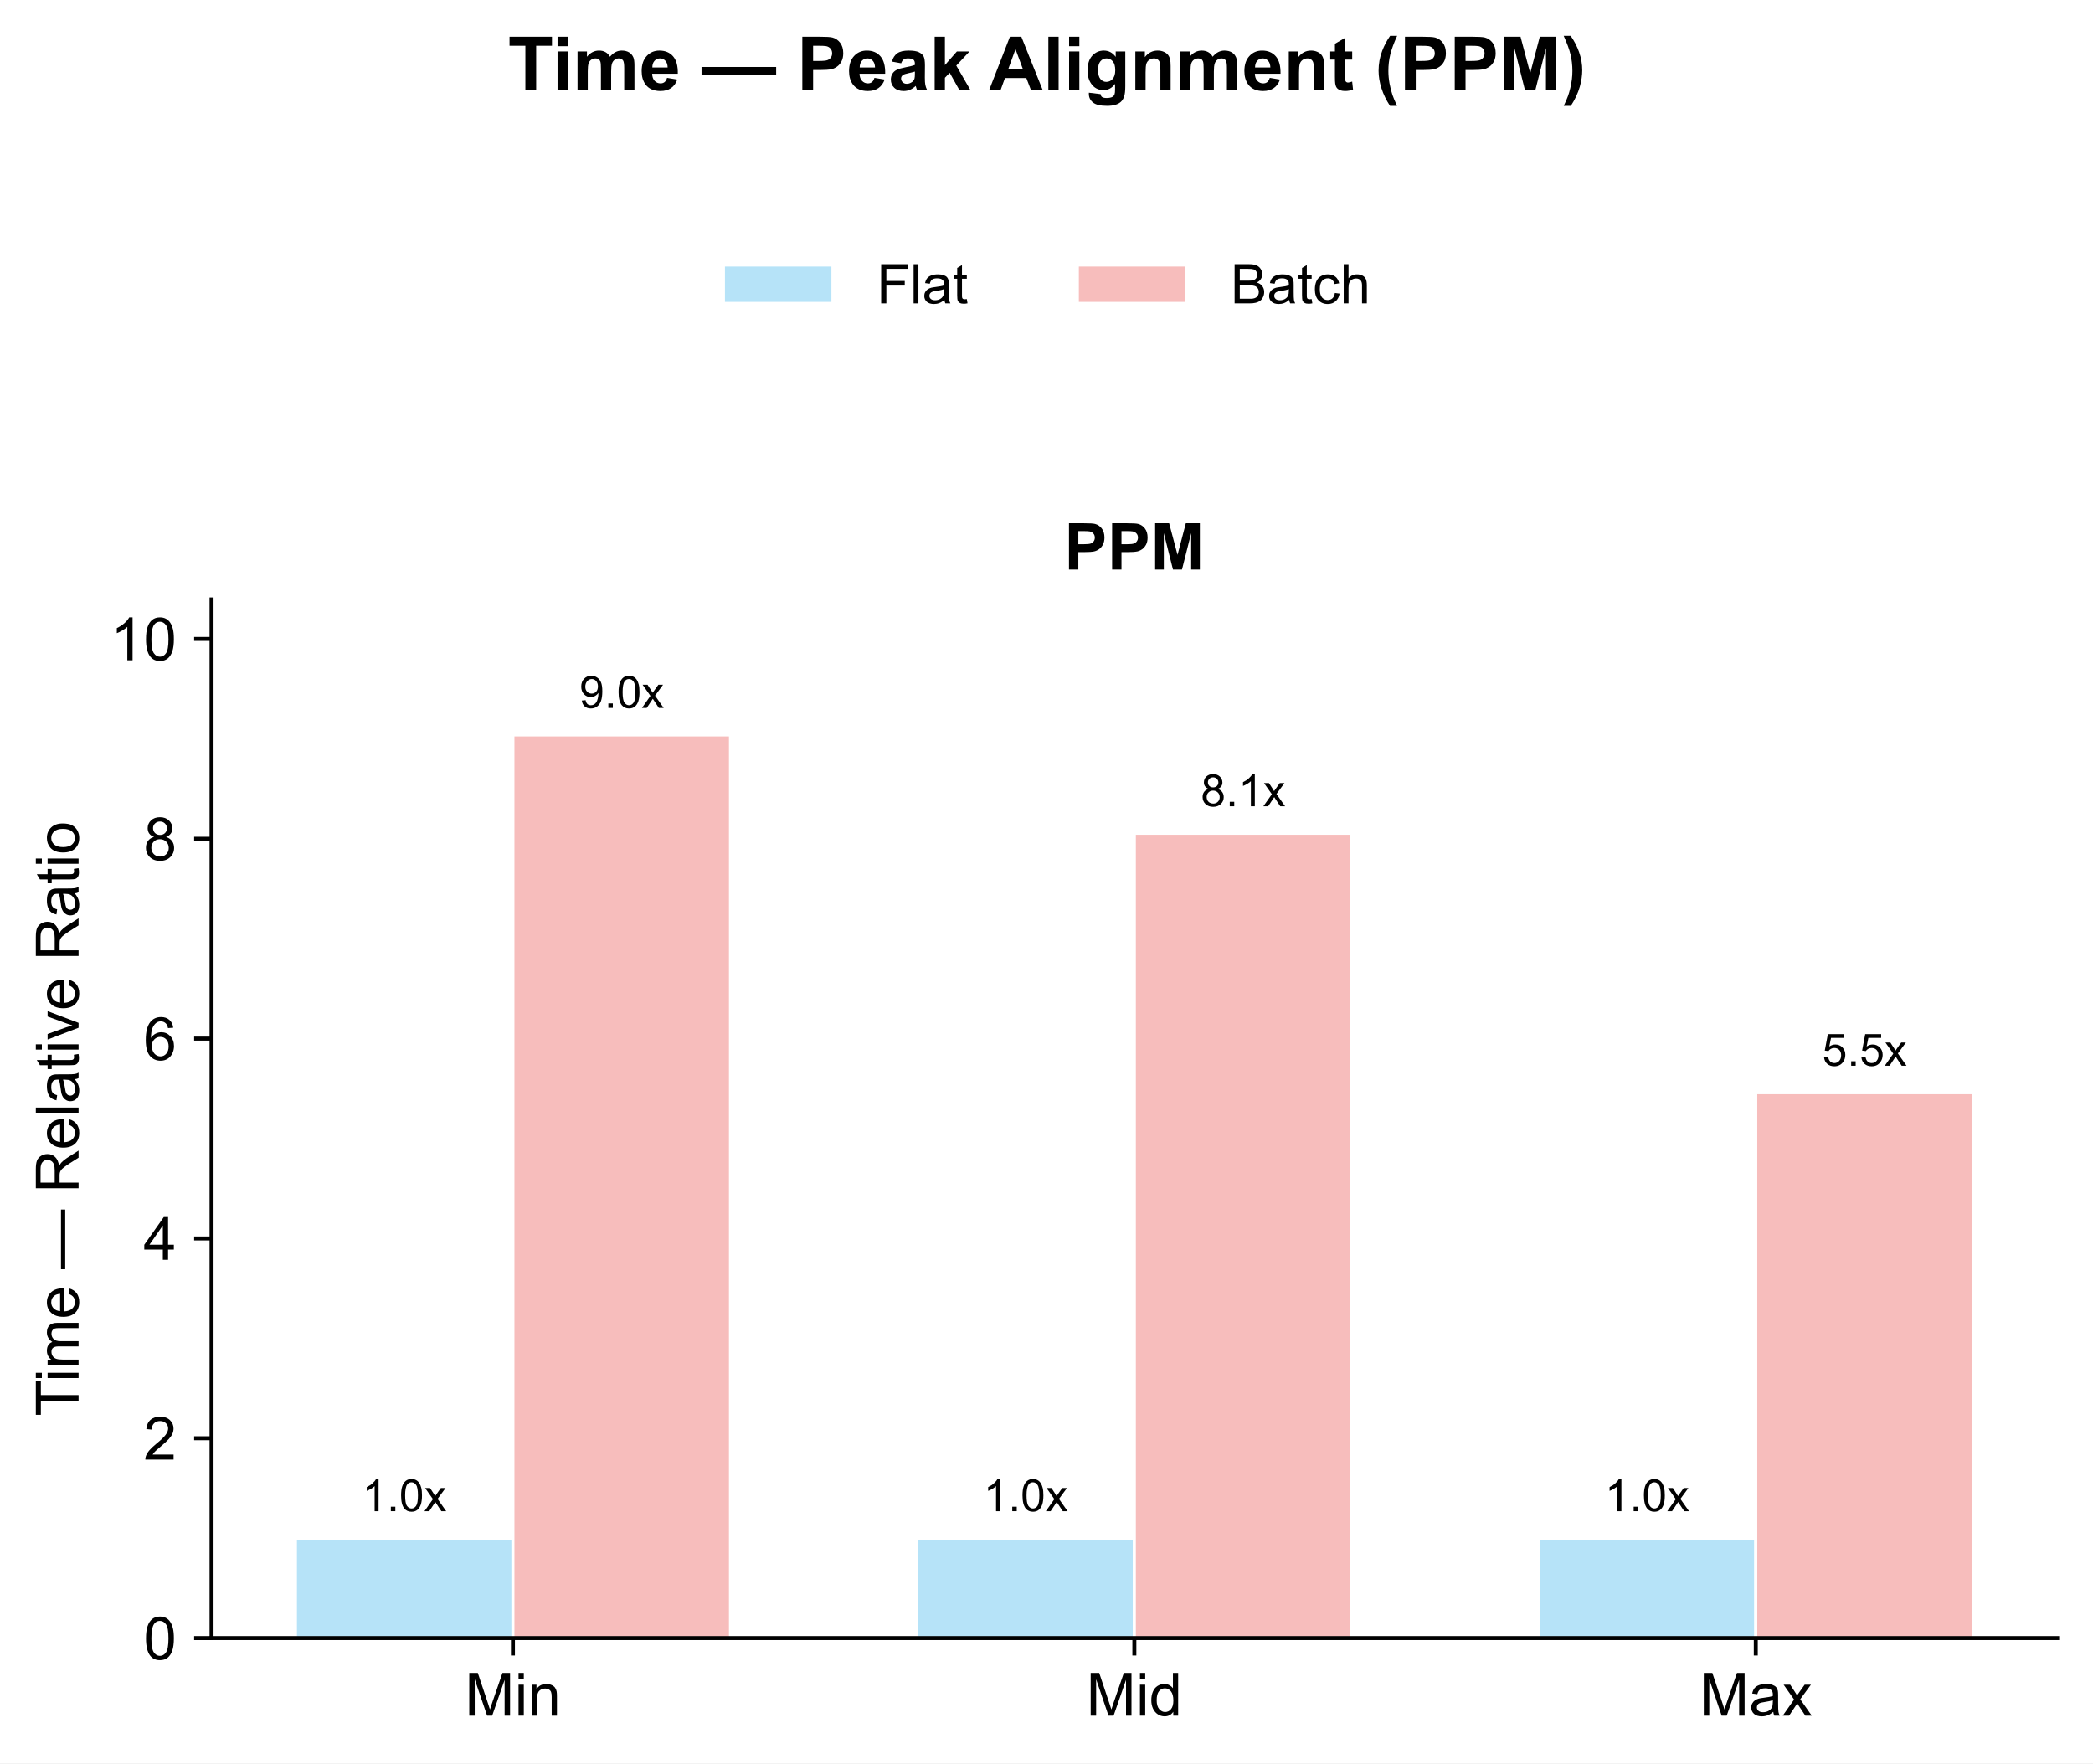
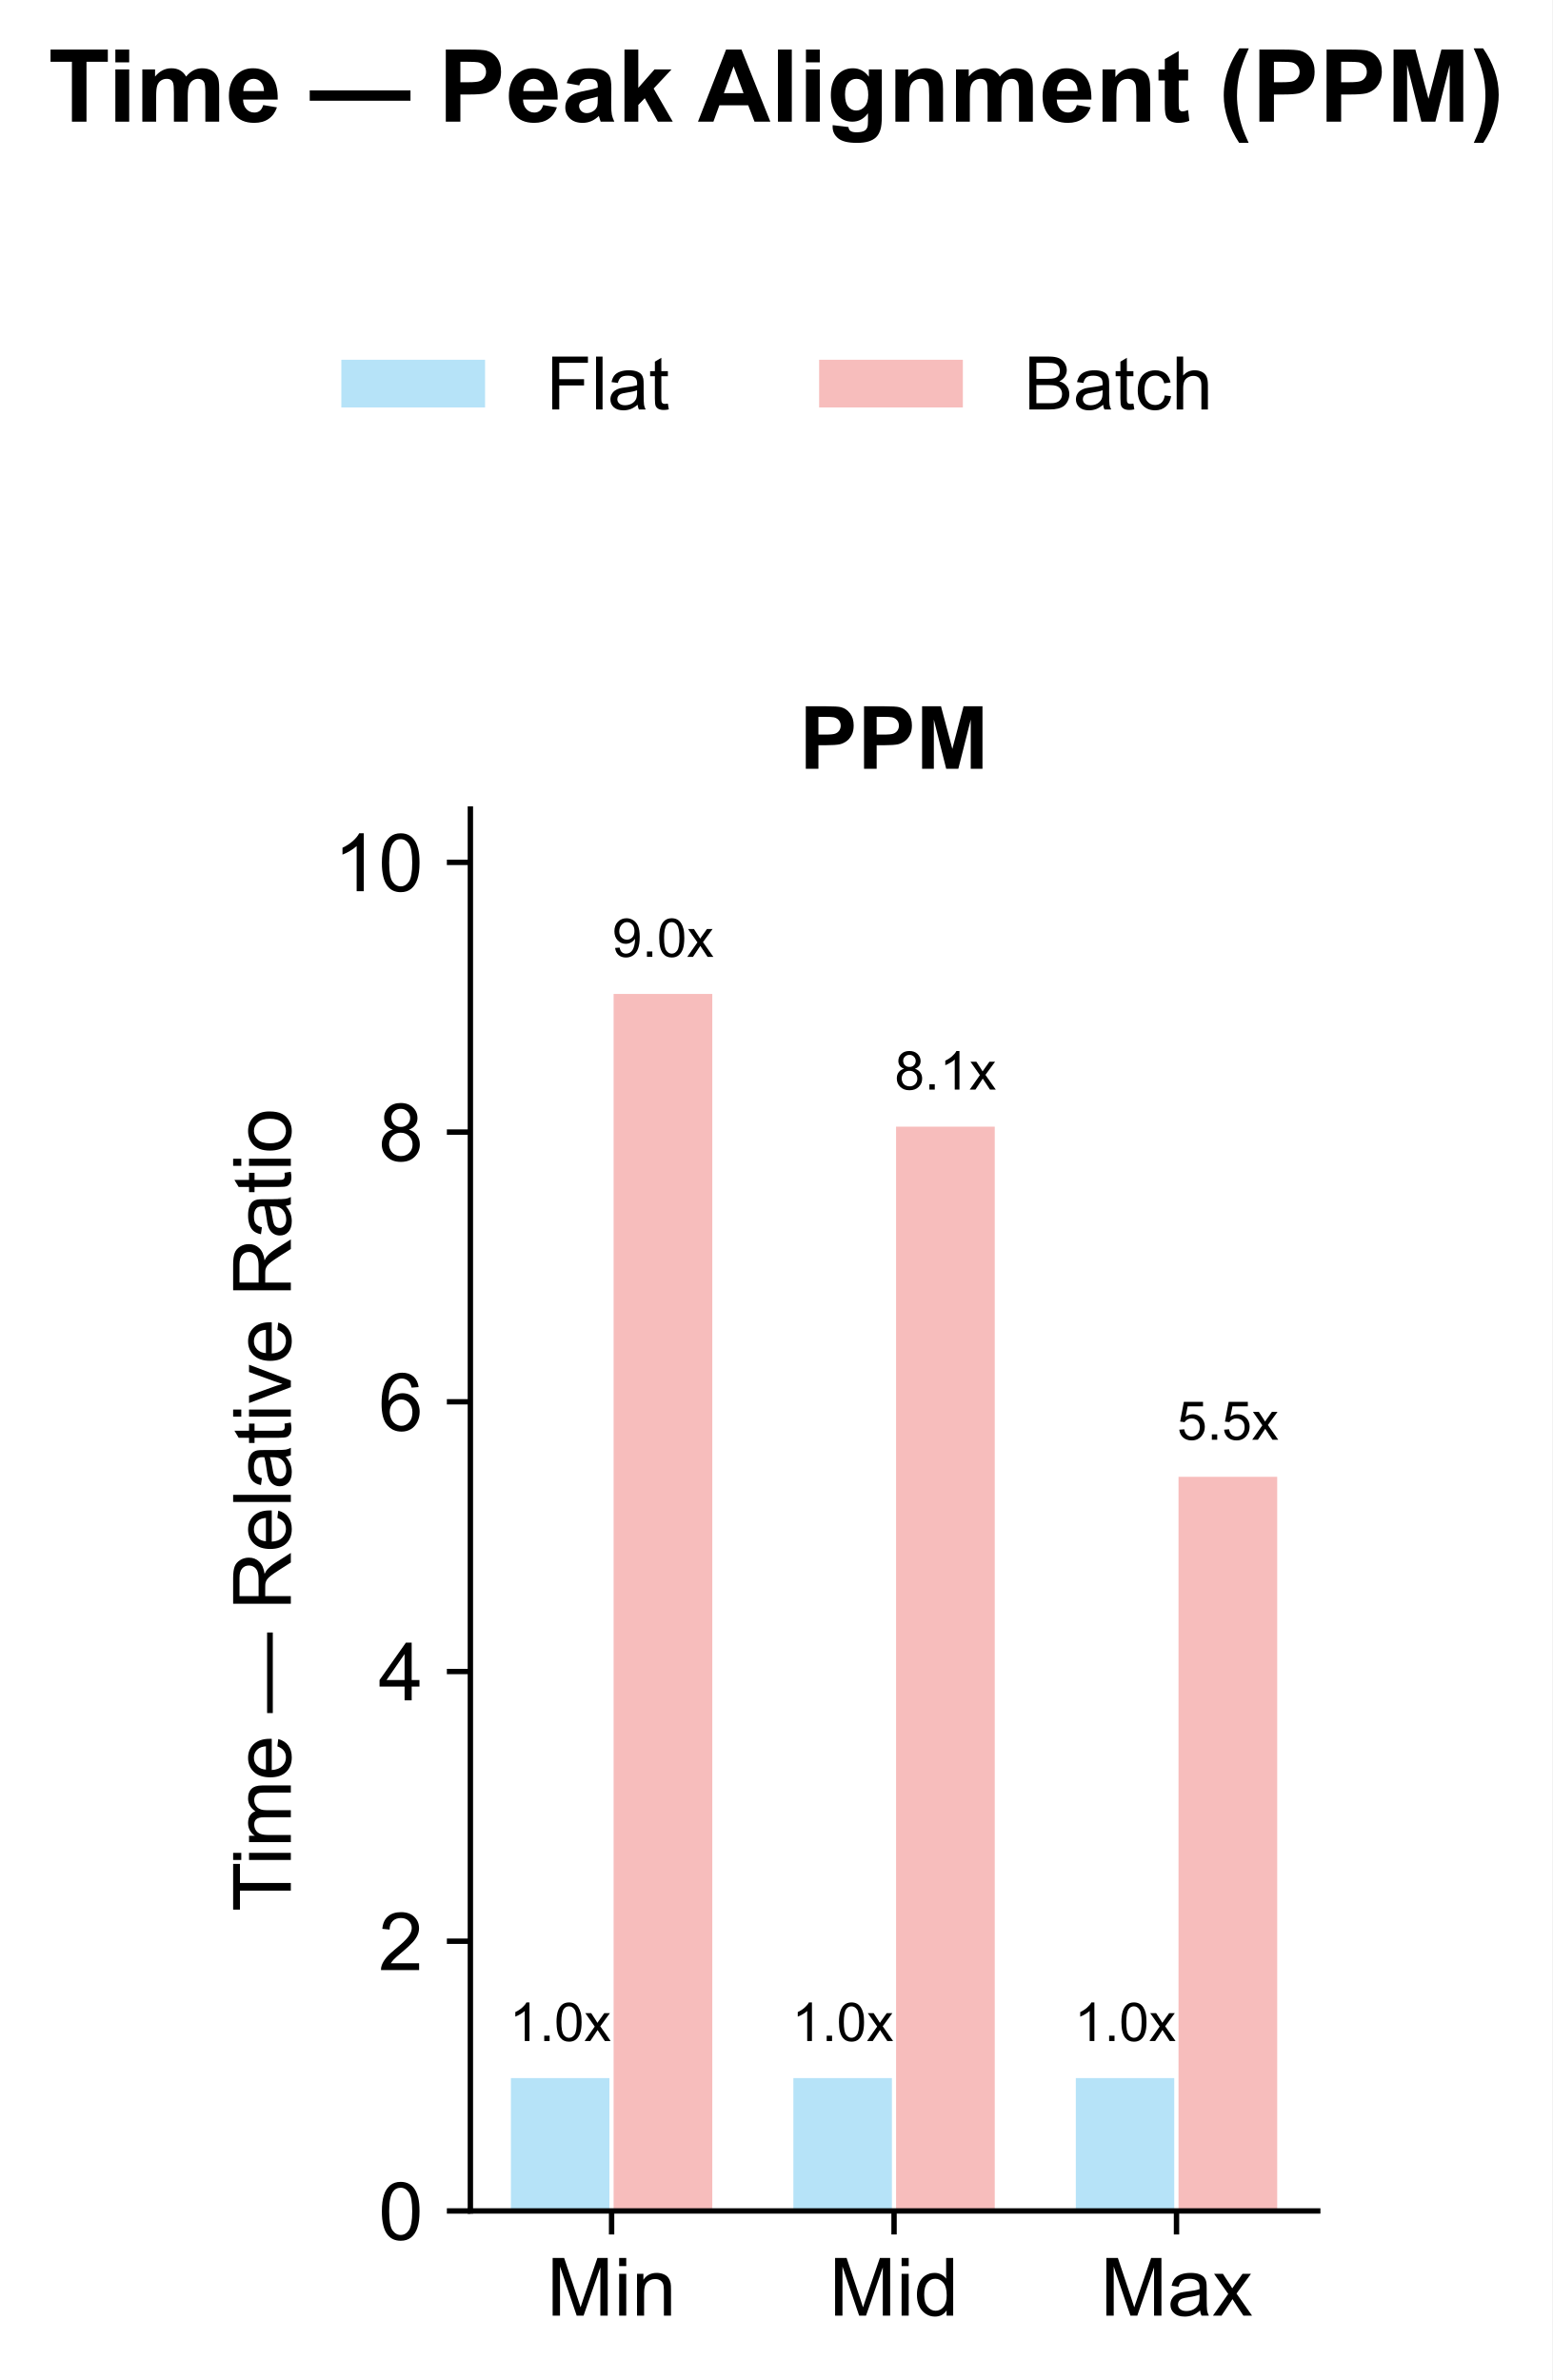
- <svg xmlns="http://www.w3.org/2000/svg" xmlns:xlink="http://www.w3.org/1999/xlink" width="420.681pt" height="354.414pt" viewBox="0 0 420.681 354.414" version="1.1">
+ <svg xmlns="http://www.w3.org/2000/svg" xmlns:xlink="http://www.w3.org/1999/xlink" width="231.103pt" height="354.414pt" viewBox="0 0 231.103 354.414" version="1.1">
  <defs>
    <style type="text/css">*{stroke-linejoin: round; stroke-linecap: butt}</style>
  </defs>
  <g id="figure_1">
    <g id="patch_1">
-       <path d="M 0 354.414  L 420.681 354.414  L 420.681 0  L 0 0  z " style="fill: #ffffff" />
+       <path d="M 0 354.414  L 231.103 354.414  L 231.103 0  L 0 0  z " style="fill: #ffffff" />
    </g>
    <g id="axes_1">
      <g id="patch_2">
-         <path d="M 42.521 329.24  L 413.481 329.24  L 413.481 120.48  L 42.521 120.48  z " style="fill: #ffffff" />
+         <path d="M 70.032 329.24  L 196.192 329.24  L 196.192 120.48  L 70.032 120.48  z " style="fill: #ffffff" />
      </g>
      <g id="patch_3">
-         <path d="M 59.382 329.24  L 103.098 329.24  L 103.098 309.158  L 59.382 309.158  z " clip-path="url(#pc6e55308ce)" style="fill: #b6e3f8; stroke: #ffffff; stroke-width: 0.6; stroke-linejoin: miter" />
+         <path d="M 75.766 329.24  L 91.058 329.24  L 91.058 309.158  L 75.766 309.158  z " clip-path="url(#pc238a8e8f4)" style="fill: #b6e3f8; stroke: #ffffff; stroke-width: 0.6; stroke-linejoin: miter" />
      </g>
      <g id="patch_4">
-         <path d="M 184.285 329.24  L 228.001 329.24  L 228.001 309.158  L 184.285 309.158  z " clip-path="url(#pc6e55308ce)" style="fill: #b6e3f8; stroke: #ffffff; stroke-width: 0.6; stroke-linejoin: miter" />
+         <path d="M 117.819 329.24  L 133.112 329.24  L 133.112 309.158  L 117.819 309.158  z " clip-path="url(#pc238a8e8f4)" style="fill: #b6e3f8; stroke: #ffffff; stroke-width: 0.6; stroke-linejoin: miter" />
      </g>
      <g id="patch_5">
-         <path d="M 309.187 329.24  L 352.903 329.24  L 352.903 309.158  L 309.187 309.158  z " clip-path="url(#pc6e55308ce)" style="fill: #b6e3f8; stroke: #ffffff; stroke-width: 0.6; stroke-linejoin: miter" />
+         <path d="M 159.873 329.24  L 175.165 329.24  L 175.165 309.158  L 159.873 309.158  z " clip-path="url(#pc238a8e8f4)" style="fill: #b6e3f8; stroke: #ffffff; stroke-width: 0.6; stroke-linejoin: miter" />
      </g>
      <g id="patch_6">
-         <path d="M 103.098 329.24  L 146.814 329.24  L 146.814 147.71  L 103.098 147.71  z " clip-path="url(#pc6e55308ce)" style="fill: #f7bdbc; stroke: #ffffff; stroke-width: 0.6; stroke-linejoin: miter" />
+         <path d="M 91.058 329.24  L 106.35 329.24  L 106.35 147.71  L 91.058 147.71  z " clip-path="url(#pc238a8e8f4)" style="fill: #f7bdbc; stroke: #ffffff; stroke-width: 0.6; stroke-linejoin: miter" />
      </g>
      <g id="patch_7">
-         <path d="M 228.001 329.24  L 271.716 329.24  L 271.716 167.477  L 228.001 167.477  z " clip-path="url(#pc6e55308ce)" style="fill: #f7bdbc; stroke: #ffffff; stroke-width: 0.6; stroke-linejoin: miter" />
+         <path d="M 133.112 329.24  L 148.404 329.24  L 148.404 167.477  L 133.112 167.477  z " clip-path="url(#pc238a8e8f4)" style="fill: #f7bdbc; stroke: #ffffff; stroke-width: 0.6; stroke-linejoin: miter" />
      </g>
      <g id="patch_8">
-         <path d="M 352.903 329.24  L 396.619 329.24  L 396.619 219.62  L 352.903 219.62  z " clip-path="url(#pc6e55308ce)" style="fill: #f7bdbc; stroke: #ffffff; stroke-width: 0.6; stroke-linejoin: miter" />
+         <path d="M 175.165 329.24  L 190.457 329.24  L 190.457 219.62  L 175.165 219.62  z " clip-path="url(#pc238a8e8f4)" style="fill: #f7bdbc; stroke: #ffffff; stroke-width: 0.6; stroke-linejoin: miter" />
      </g>
      <g id="matplotlib.axis_1">
        <g id="xtick_1">
          <g id="line2d_1">
            <defs>
-               <path id="m4c2bc9ad09" d="M 0 0  L 0 3.5  " style="stroke: #000000; stroke-width: 0.8" />
+               <path id="m4fc9cd47df" d="M 0 0  L 0 3.5  " style="stroke: #000000; stroke-width: 0.8" />
            </defs>
            <g>
-               <use xlink:href="#m4c2bc9ad09" x="103.098" y="329.24" style="stroke: #000000; stroke-width: 0.8" />
+               <use xlink:href="#m4fc9cd47df" x="91.058" y="329.24" style="stroke: #000000; stroke-width: 0.8" />
            </g>
          </g>
          <g id="text_1">
-             <g transform="translate(93.43077 344.8294) scale(0.12 -0.12)">
+             <g transform="translate(81.39073 344.8294) scale(0.12 -0.12)">
              <defs>
                <path id="ArialMT-4d" d="M 475 0  L 475 4581  L 1388 4581  L 2472 1338  Q 2622 884 2691 659  Q 2769 909 2934 1394  L 4031 4581  L 4847 4581  L 4847 0  L 4263 0  L 4263 3834  L 2931 0  L 2384 0  L 1059 3900  L 1059 0  L 475 0  z " transform="scale(0.015625)" />
                <path id="ArialMT-69" d="M 425 3934  L 425 4581  L 988 4581  L 988 3934  L 425 3934  z M 425 0  L 425 3319  L 988 3319  L 988 0  L 425 0  z " transform="scale(0.015625)" />
                <path id="ArialMT-6e" d="M 422 0  L 422 3319  L 928 3319  L 928 2847  Q 1294 3394 1984 3394  Q 2284 3394 2536 3286  Q 2788 3178 2913 3003  Q 3038 2828 3088 2588  Q 3119 2431 3119 2041  L 3119 0  L 2556 0  L 2556 2019  Q 2556 2363 2490 2533  Q 2425 2703 2258 2804  Q 2091 2906 1866 2906  Q 1506 2906 1245 2678  Q 984 2450 984 1813  L 984 0  L 422 0  z " transform="scale(0.015625)" />
              </defs>
              <use xlink:href="#ArialMT-4d" />
              <use xlink:href="#ArialMT-69" transform="translate(83.30078 0)" />
              <use xlink:href="#ArialMT-6e" transform="translate(105.5176 0)" />
            </g>
          </g>
        </g>
        <g id="xtick_2">
          <g id="line2d_2">
            <g>
-               <use xlink:href="#m4c2bc9ad09" x="228.001" y="329.24" style="stroke: #000000; stroke-width: 0.8" />
+               <use xlink:href="#m4fc9cd47df" x="133.112" y="329.24" style="stroke: #000000; stroke-width: 0.8" />
            </g>
          </g>
          <g id="text_2">
-             <g transform="translate(218.3331 344.8294) scale(0.12 -0.12)">
+             <g transform="translate(123.4441 344.8294) scale(0.12 -0.12)">
              <defs>
                <path id="ArialMT-64" d="M 2575 0  L 2575 419  Q 2259 -75 1647 -75  Q 1250 -75 917 144  Q 584 363 401 755  Q 219 1147 219 1656  Q 219 2153 384 2558  Q 550 2963 881 3178  Q 1213 3394 1622 3394  Q 1922 3394 2156 3267  Q 2391 3141 2538 2938  L 2538 4581  L 3097 4581  L 3097 0  L 2575 0  z M 797 1656  Q 797 1019 1065 703  Q 1334 388 1700 388  Q 2069 388 2326 689  Q 2584 991 2584 1609  Q 2584 2291 2321 2609  Q 2059 2928 1675 2928  Q 1300 2928 1048 2622  Q 797 2316 797 1656  z " transform="scale(0.015625)" />
              </defs>
              <use xlink:href="#ArialMT-4d" />
              <use xlink:href="#ArialMT-69" transform="translate(83.30078 0)" />
              <use xlink:href="#ArialMT-64" transform="translate(105.5176 0)" />
            </g>
          </g>
        </g>
        <g id="xtick_3">
          <g id="line2d_3">
            <g>
-               <use xlink:href="#m4c2bc9ad09" x="352.903" y="329.24" style="stroke: #000000; stroke-width: 0.8" />
+               <use xlink:href="#m4fc9cd47df" x="175.165" y="329.24" style="stroke: #000000; stroke-width: 0.8" />
            </g>
          </g>
          <g id="text_3">
-             <g transform="translate(341.5686 344.8294) scale(0.12 -0.12)">
+             <g transform="translate(163.8305 344.8294) scale(0.12 -0.12)">
              <defs>
                <path id="ArialMT-61" d="M 2588 409  Q 2275 144 1986 34  Q 1697 -75 1366 -75  Q 819 -75 525 192  Q 231 459 231 875  Q 231 1119 342 1320  Q 453 1522 633 1644  Q 813 1766 1038 1828  Q 1203 1872 1538 1913  Q 2219 1994 2541 2106  Q 2544 2222 2544 2253  Q 2544 2597 2384 2738  Q 2169 2928 1744 2928  Q 1347 2928 1158 2789  Q 969 2650 878 2297  L 328 2372  Q 403 2725 575 2942  Q 747 3159 1072 3276  Q 1397 3394 1825 3394  Q 2250 3394 2515 3294  Q 2781 3194 2906 3042  Q 3031 2891 3081 2659  Q 3109 2516 3109 2141  L 3109 1391  Q 3109 606 3145 398  Q 3181 191 3288 0  L 2700 0  Q 2613 175 2588 409  z M 2541 1666  Q 2234 1541 1622 1453  Q 1275 1403 1131 1340  Q 988 1278 909 1158  Q 831 1038 831 891  Q 831 666 1001 516  Q 1172 366 1500 366  Q 1825 366 2078 508  Q 2331 650 2450 897  Q 2541 1088 2541 1459  L 2541 1666  z " transform="scale(0.015625)" />
                <path id="ArialMT-78" d="M 47 0  L 1259 1725  L 138 3319  L 841 3319  L 1350 2541  Q 1494 2319 1581 2169  Q 1719 2375 1834 2534  L 2394 3319  L 3066 3319  L 1919 1756  L 3153 0  L 2463 0  L 1781 1031  L 1600 1309  L 728 0  L 47 0  z " transform="scale(0.015625)" />
              </defs>
              <use xlink:href="#ArialMT-4d" />
              <use xlink:href="#ArialMT-61" transform="translate(83.30078 0)" />
              <use xlink:href="#ArialMT-78" transform="translate(138.916 0)" />
            </g>
          </g>
        </g>
      </g>
      <g id="matplotlib.axis_2">
        <g id="ytick_1">
          <g id="line2d_4">
            <defs>
-               <path id="m2a55f8ba8a" d="M 0 0  L -3.5 0  " style="stroke: #000000; stroke-width: 0.8" />
+               <path id="m9b6f080b5d" d="M 0 0  L -3.5 0  " style="stroke: #000000; stroke-width: 0.8" />
            </defs>
            <g>
-               <use xlink:href="#m2a55f8ba8a" x="42.521" y="329.24" style="stroke: #000000; stroke-width: 0.8" />
+               <use xlink:href="#m9b6f080b5d" x="70.032" y="329.24" style="stroke: #000000; stroke-width: 0.8" />
            </g>
          </g>
          <g id="text_4">
-             <g transform="translate(28.8475 333.5347) scale(0.12 -0.12)">
+             <g transform="translate(56.35844 333.5347) scale(0.12 -0.12)">
              <defs>
                <path id="ArialMT-30" d="M 266 2259  Q 266 3072 433 3567  Q 600 4063 929 4331  Q 1259 4600 1759 4600  Q 2128 4600 2406 4451  Q 2684 4303 2865 4023  Q 3047 3744 3150 3342  Q 3253 2941 3253 2259  Q 3253 1453 3087 958  Q 2922 463 2592 192  Q 2263 -78 1759 -78  Q 1097 -78 719 397  Q 266 969 266 2259  z M 844 2259  Q 844 1131 1108 757  Q 1372 384 1759 384  Q 2147 384 2411 759  Q 2675 1134 2675 2259  Q 2675 3391 2411 3762  Q 2147 4134 1753 4134  Q 1366 4134 1134 3806  Q 844 3388 844 2259  z " transform="scale(0.015625)" />
              </defs>
              <use xlink:href="#ArialMT-30" />
            </g>
          </g>
        </g>
        <g id="ytick_2">
          <g id="line2d_5">
            <g>
-               <use xlink:href="#m2a55f8ba8a" x="42.521" y="289.075" style="stroke: #000000; stroke-width: 0.8" />
+               <use xlink:href="#m9b6f080b5d" x="70.032" y="289.075" style="stroke: #000000; stroke-width: 0.8" />
            </g>
          </g>
          <g id="text_5">
-             <g transform="translate(28.8475 293.3701) scale(0.12 -0.12)">
+             <g transform="translate(56.35844 293.3701) scale(0.12 -0.12)">
              <defs>
                <path id="ArialMT-32" d="M 3222 541  L 3222 0  L 194 0  Q 188 203 259 391  Q 375 700 629 1000  Q 884 1300 1366 1694  Q 2113 2306 2375 2664  Q 2638 3022 2638 3341  Q 2638 3675 2398 3904  Q 2159 4134 1775 4134  Q 1369 4134 1125 3890  Q 881 3647 878 3216  L 300 3275  Q 359 3922 746 4261  Q 1134 4600 1788 4600  Q 2447 4600 2831 4234  Q 3216 3869 3216 3328  Q 3216 3053 3103 2787  Q 2991 2522 2730 2228  Q 2469 1934 1863 1422  Q 1356 997 1212 845  Q 1069 694 975 541  L 3222 541  z " transform="scale(0.015625)" />
              </defs>
              <use xlink:href="#ArialMT-32" />
            </g>
          </g>
        </g>
        <g id="ytick_3">
          <g id="line2d_6">
            <g>
-               <use xlink:href="#m2a55f8ba8a" x="42.521" y="248.911" style="stroke: #000000; stroke-width: 0.8" />
+               <use xlink:href="#m9b6f080b5d" x="70.032" y="248.911" style="stroke: #000000; stroke-width: 0.8" />
            </g>
          </g>
          <g id="text_6">
-             <g transform="translate(28.8475 253.2056) scale(0.12 -0.12)">
+             <g transform="translate(56.35844 253.2056) scale(0.12 -0.12)">
              <defs>
                <path id="ArialMT-34" d="M 2069 0  L 2069 1097  L 81 1097  L 81 1613  L 2172 4581  L 2631 4581  L 2631 1613  L 3250 1613  L 3250 1097  L 2631 1097  L 2631 0  L 2069 0  z M 2069 1613  L 2069 3678  L 634 1613  L 2069 1613  z " transform="scale(0.015625)" />
              </defs>
              <use xlink:href="#ArialMT-34" />
            </g>
          </g>
        </g>
        <g id="ytick_4">
          <g id="line2d_7">
            <g>
-               <use xlink:href="#m2a55f8ba8a" x="42.521" y="208.746" style="stroke: #000000; stroke-width: 0.8" />
+               <use xlink:href="#m9b6f080b5d" x="70.032" y="208.746" style="stroke: #000000; stroke-width: 0.8" />
            </g>
          </g>
          <g id="text_7">
-             <g transform="translate(28.8475 213.0411) scale(0.12 -0.12)">
+             <g transform="translate(56.35844 213.0411) scale(0.12 -0.12)">
              <defs>
                <path id="ArialMT-36" d="M 3184 3459  L 2625 3416  Q 2550 3747 2413 3897  Q 2184 4138 1850 4138  Q 1581 4138 1378 3988  Q 1113 3794 959 3422  Q 806 3050 800 2363  Q 1003 2672 1297 2822  Q 1591 2972 1913 2972  Q 2475 2972 2870 2558  Q 3266 2144 3266 1488  Q 3266 1056 3080 686  Q 2894 316 2569 119  Q 2244 -78 1831 -78  Q 1128 -78 684 439  Q 241 956 241 2144  Q 241 3472 731 4075  Q 1159 4600 1884 4600  Q 2425 4600 2770 4297  Q 3116 3994 3184 3459  z M 888 1484  Q 888 1194 1011 928  Q 1134 663 1356 523  Q 1578 384 1822 384  Q 2178 384 2434 671  Q 2691 959 2691 1453  Q 2691 1928 2437 2201  Q 2184 2475 1800 2475  Q 1419 2475 1153 2201  Q 888 1928 888 1484  z " transform="scale(0.015625)" />
              </defs>
              <use xlink:href="#ArialMT-36" />
            </g>
          </g>
        </g>
        <g id="ytick_5">
          <g id="line2d_8">
            <g>
-               <use xlink:href="#m2a55f8ba8a" x="42.521" y="168.582" style="stroke: #000000; stroke-width: 0.8" />
+               <use xlink:href="#m9b6f080b5d" x="70.032" y="168.582" style="stroke: #000000; stroke-width: 0.8" />
            </g>
          </g>
          <g id="text_8">
-             <g transform="translate(28.8475 172.8765) scale(0.12 -0.12)">
+             <g transform="translate(56.35844 172.8765) scale(0.12 -0.12)">
              <defs>
                <path id="ArialMT-38" d="M 1131 2484  Q 781 2613 612 2850  Q 444 3088 444 3419  Q 444 3919 803 4259  Q 1163 4600 1759 4600  Q 2359 4600 2725 4251  Q 3091 3903 3091 3403  Q 3091 3084 2923 2848  Q 2756 2613 2416 2484  Q 2838 2347 3058 2040  Q 3278 1734 3278 1309  Q 3278 722 2862 322  Q 2447 -78 1769 -78  Q 1091 -78 675 323  Q 259 725 259 1325  Q 259 1772 486 2073  Q 713 2375 1131 2484  z M 1019 3438  Q 1019 3113 1228 2906  Q 1438 2700 1772 2700  Q 2097 2700 2305 2904  Q 2513 3109 2513 3406  Q 2513 3716 2298 3927  Q 2084 4138 1766 4138  Q 1444 4138 1231 3931  Q 1019 3725 1019 3438  z M 838 1322  Q 838 1081 952 856  Q 1066 631 1291 507  Q 1516 384 1775 384  Q 2178 384 2440 643  Q 2703 903 2703 1303  Q 2703 1709 2433 1975  Q 2163 2241 1756 2241  Q 1359 2241 1098 1978  Q 838 1716 838 1322  z " transform="scale(0.015625)" />
              </defs>
              <use xlink:href="#ArialMT-38" />
            </g>
          </g>
        </g>
        <g id="ytick_6">
          <g id="line2d_9">
            <g>
-               <use xlink:href="#m2a55f8ba8a" x="42.521" y="128.417" style="stroke: #000000; stroke-width: 0.8" />
+               <use xlink:href="#m9b6f080b5d" x="70.032" y="128.417" style="stroke: #000000; stroke-width: 0.8" />
            </g>
          </g>
          <g id="text_9">
-             <g transform="translate(22.17438 132.712) scale(0.12 -0.12)">
+             <g transform="translate(49.68531 132.712) scale(0.12 -0.12)">
              <defs>
                <path id="ArialMT-31" d="M 2384 0  L 1822 0  L 1822 3584  Q 1619 3391 1289 3197  Q 959 3003 697 2906  L 697 3450  Q 1169 3672 1522 3987  Q 1875 4303 2022 4600  L 2384 4600  L 2384 0  z " transform="scale(0.015625)" />
              </defs>
              <use xlink:href="#ArialMT-31" />
              <use xlink:href="#ArialMT-30" transform="translate(55.61523 0)" />
            </g>
          </g>
        </g>
        <g id="text_10">
-           <g transform="translate(15.78937 284.65) rotate(-90) scale(0.12 -0.12)">
+           <g transform="translate(43.30031 284.65) rotate(-90) scale(0.12 -0.12)">
            <defs>
              <path id="ArialMT-54" d="M 1659 0  L 1659 4041  L 150 4041  L 150 4581  L 3781 4581  L 3781 4041  L 2266 4041  L 2266 0  L 1659 0  z " transform="scale(0.015625)" />
              <path id="ArialMT-6d" d="M 422 0  L 422 3319  L 925 3319  L 925 2853  Q 1081 3097 1340 3245  Q 1600 3394 1931 3394  Q 2300 3394 2536 3241  Q 2772 3088 2869 2813  Q 3263 3394 3894 3394  Q 4388 3394 4653 3120  Q 4919 2847 4919 2278  L 4919 0  L 4359 0  L 4359 2091  Q 4359 2428 4304 2576  Q 4250 2725 4106 2815  Q 3963 2906 3769 2906  Q 3419 2906 3187 2673  Q 2956 2441 2956 1928  L 2956 0  L 2394 0  L 2394 2156  Q 2394 2531 2256 2718  Q 2119 2906 1806 2906  Q 1569 2906 1367 2781  Q 1166 2656 1075 2415  Q 984 2175 984 1722  L 984 0  L 422 0  z " transform="scale(0.015625)" />
              <path id="ArialMT-65" d="M 2694 1069  L 3275 997  Q 3138 488 2766 206  Q 2394 -75 1816 -75  Q 1088 -75 661 373  Q 234 822 234 1631  Q 234 2469 665 2931  Q 1097 3394 1784 3394  Q 2450 3394 2872 2941  Q 3294 2488 3294 1666  Q 3294 1616 3291 1516  L 816 1516  Q 847 969 1125 678  Q 1403 388 1819 388  Q 2128 388 2347 550  Q 2566 713 2694 1069  z M 847 1978  L 2700 1978  Q 2663 2397 2488 2606  Q 2219 2931 1791 2931  Q 1403 2931 1139 2672  Q 875 2413 847 1978  z " transform="scale(0.015625)" />
              <path id="ArialMT-20" transform="scale(0.015625)" />
              <path id="ArialMT-2014" d="M 0 1431  L 0 1884  L 6400 1884  L 6400 1431  L 0 1431  z " transform="scale(0.015625)" />
              <path id="ArialMT-52" d="M 503 0  L 503 4581  L 2534 4581  Q 3147 4581 3465 4457  Q 3784 4334 3975 4021  Q 4166 3709 4166 3331  Q 4166 2844 3850 2509  Q 3534 2175 2875 2084  Q 3116 1969 3241 1856  Q 3506 1613 3744 1247  L 4541 0  L 3778 0  L 3172 953  Q 2906 1366 2734 1584  Q 2563 1803 2427 1890  Q 2291 1978 2150 2013  Q 2047 2034 1813 2034  L 1109 2034  L 1109 0  L 503 0  z M 1109 2559  L 2413 2559  Q 2828 2559 3062 2645  Q 3297 2731 3419 2920  Q 3541 3109 3541 3331  Q 3541 3656 3305 3865  Q 3069 4075 2559 4075  L 1109 4075  L 1109 2559  z " transform="scale(0.015625)" />
              <path id="ArialMT-6c" d="M 409 0  L 409 4581  L 972 4581  L 972 0  L 409 0  z " transform="scale(0.015625)" />
              <path id="ArialMT-74" d="M 1650 503  L 1731 6  Q 1494 -44 1306 -44  Q 1000 -44 831 53  Q 663 150 594 308  Q 525 466 525 972  L 525 2881  L 113 2881  L 113 3319  L 525 3319  L 525 4141  L 1084 4478  L 1084 3319  L 1650 3319  L 1650 2881  L 1084 2881  L 1084 941  Q 1084 700 1114 631  Q 1144 563 1211 522  Q 1278 481 1403 481  Q 1497 481 1650 503  z " transform="scale(0.015625)" />
              <path id="ArialMT-76" d="M 1344 0  L 81 3319  L 675 3319  L 1388 1331  Q 1503 1009 1600 663  Q 1675 925 1809 1294  L 2547 3319  L 3125 3319  L 1869 0  L 1344 0  z " transform="scale(0.015625)" />
              <path id="ArialMT-6f" d="M 213 1659  Q 213 2581 725 3025  Q 1153 3394 1769 3394  Q 2453 3394 2887 2945  Q 3322 2497 3322 1706  Q 3322 1066 3130 698  Q 2938 331 2570 128  Q 2203 -75 1769 -75  Q 1072 -75 642 372  Q 213 819 213 1659  z M 791 1659  Q 791 1022 1069 705  Q 1347 388 1769 388  Q 2188 388 2466 706  Q 2744 1025 2744 1678  Q 2744 2294 2464 2611  Q 2184 2928 1769 2928  Q 1347 2928 1069 2612  Q 791 2297 791 1659  z " transform="scale(0.015625)" />
            </defs>
            <use xlink:href="#ArialMT-54" />
            <use xlink:href="#ArialMT-69" transform="translate(57.33398 0)" />
            <use xlink:href="#ArialMT-6d" transform="translate(79.55078 0)" />
            <use xlink:href="#ArialMT-65" transform="translate(162.8516 0)" />
            <use xlink:href="#ArialMT-20" transform="translate(218.4668 0)" />
            <use xlink:href="#ArialMT-2014" transform="translate(246.25 0)" />
            <use xlink:href="#ArialMT-20" transform="translate(346.25 0)" />
            <use xlink:href="#ArialMT-52" transform="translate(374.0332 0)" />
            <use xlink:href="#ArialMT-65" transform="translate(446.25 0)" />
            <use xlink:href="#ArialMT-6c" transform="translate(501.8652 0)" />
            <use xlink:href="#ArialMT-61" transform="translate(524.082 0)" />
            <use xlink:href="#ArialMT-74" transform="translate(579.6973 0)" />
            <use xlink:href="#ArialMT-69" transform="translate(607.4805 0)" />
            <use xlink:href="#ArialMT-76" transform="translate(629.6973 0)" />
            <use xlink:href="#ArialMT-65" transform="translate(679.6973 0)" />
            <use xlink:href="#ArialMT-20" transform="translate(735.3125 0)" />
            <use xlink:href="#ArialMT-52" transform="translate(763.0957 0)" />
            <use xlink:href="#ArialMT-61" transform="translate(835.3125 0)" />
            <use xlink:href="#ArialMT-74" transform="translate(890.9277 0)" />
            <use xlink:href="#ArialMT-69" transform="translate(918.7109 0)" />
            <use xlink:href="#ArialMT-6f" transform="translate(940.9277 0)" />
          </g>
        </g>
      </g>
      <g id="patch_9">
-         <path d="M 42.521 329.24  L 42.521 120.48  " style="fill: none; stroke: #000000; stroke-width: 0.8; stroke-linejoin: miter; stroke-linecap: square" />
+         <path d="M 70.032 329.24  L 70.032 120.48  " style="fill: none; stroke: #000000; stroke-width: 0.8; stroke-linejoin: miter; stroke-linecap: square" />
      </g>
      <g id="patch_10">
-         <path d="M 42.521 329.24  L 413.481 329.24  " style="fill: none; stroke: #000000; stroke-width: 0.8; stroke-linejoin: miter; stroke-linecap: square" />
+         <path d="M 70.032 329.24  L 196.192 329.24  " style="fill: none; stroke: #000000; stroke-width: 0.8; stroke-linejoin: miter; stroke-linecap: square" />
      </g>
      <g id="text_11">
-         <g transform="translate(72.73536 303.7384) scale(0.09 -0.09)">
+         <g transform="translate(75.85217 303.9371) scale(0.08 -0.08)">
          <defs>
            <path id="ArialMT-2e" d="M 581 0  L 581 641  L 1222 641  L 1222 0  L 581 0  z " transform="scale(0.015625)" />
          </defs>
          <use xlink:href="#ArialMT-31" />
          <use xlink:href="#ArialMT-2e" transform="translate(55.61523 0)" />
          <use xlink:href="#ArialMT-30" transform="translate(83.39844 0)" />
          <use xlink:href="#ArialMT-78" transform="translate(139.0137 0)" />
        </g>
      </g>
      <g id="text_12">
-         <g transform="translate(197.6377 303.7384) scale(0.09 -0.09)">
+         <g transform="translate(117.9055 303.9371) scale(0.08 -0.08)">
          <use xlink:href="#ArialMT-31" />
          <use xlink:href="#ArialMT-2e" transform="translate(55.61523 0)" />
          <use xlink:href="#ArialMT-30" transform="translate(83.39844 0)" />
          <use xlink:href="#ArialMT-78" transform="translate(139.0137 0)" />
        </g>
      </g>
      <g id="text_13">
-         <g transform="translate(322.5401 303.7384) scale(0.09 -0.09)">
+         <g transform="translate(159.9588 303.9371) scale(0.08 -0.08)">
          <use xlink:href="#ArialMT-31" />
          <use xlink:href="#ArialMT-2e" transform="translate(55.61523 0)" />
          <use xlink:href="#ArialMT-30" transform="translate(83.39844 0)" />
          <use xlink:href="#ArialMT-78" transform="translate(139.0137 0)" />
        </g>
      </g>
      <g id="text_14">
-         <g transform="translate(116.4512 142.2902) scale(0.09 -0.09)">
+         <g transform="translate(91.14429 142.489) scale(0.08 -0.08)">
          <defs>
            <path id="ArialMT-39" d="M 350 1059  L 891 1109  Q 959 728 1153 556  Q 1347 384 1650 384  Q 1909 384 2104 503  Q 2300 622 2425 820  Q 2550 1019 2634 1356  Q 2719 1694 2719 2044  Q 2719 2081 2716 2156  Q 2547 1888 2255 1720  Q 1963 1553 1622 1553  Q 1053 1553 659 1965  Q 266 2378 266 3053  Q 266 3750 677 4175  Q 1088 4600 1706 4600  Q 2153 4600 2523 4359  Q 2894 4119 3086 3673  Q 3278 3228 3278 2384  Q 3278 1506 3087 986  Q 2897 466 2520 194  Q 2144 -78 1638 -78  Q 1100 -78 759 220  Q 419 519 350 1059  z M 2653 3081  Q 2653 3566 2395 3850  Q 2138 4134 1775 4134  Q 1400 4134 1122 3828  Q 844 3522 844 3034  Q 844 2597 1108 2323  Q 1372 2050 1759 2050  Q 2150 2050 2401 2323  Q 2653 2597 2653 3081  z " transform="scale(0.015625)" />
          </defs>
          <use xlink:href="#ArialMT-39" />
          <use xlink:href="#ArialMT-2e" transform="translate(55.61523 0)" />
          <use xlink:href="#ArialMT-30" transform="translate(83.39844 0)" />
          <use xlink:href="#ArialMT-78" transform="translate(139.0137 0)" />
        </g>
      </g>
      <g id="text_15">
-         <g transform="translate(241.3535 162.0577) scale(0.09 -0.09)">
+         <g transform="translate(133.1976 162.2565) scale(0.08 -0.08)">
          <use xlink:href="#ArialMT-38" />
          <use xlink:href="#ArialMT-2e" transform="translate(55.61523 0)" />
          <use xlink:href="#ArialMT-31" transform="translate(83.39844 0)" />
          <use xlink:href="#ArialMT-78" transform="translate(139.0137 0)" />
        </g>
      </g>
      <g id="text_16">
-         <g transform="translate(366.2559 214.2009) scale(0.09 -0.09)">
+         <g transform="translate(175.251 214.3996) scale(0.08 -0.08)">
          <defs>
            <path id="ArialMT-35" d="M 266 1200  L 856 1250  Q 922 819 1161 601  Q 1400 384 1738 384  Q 2144 384 2425 690  Q 2706 997 2706 1503  Q 2706 1984 2436 2262  Q 2166 2541 1728 2541  Q 1456 2541 1237 2417  Q 1019 2294 894 2097  L 366 2166  L 809 4519  L 3088 4519  L 3088 3981  L 1259 3981  L 1013 2750  Q 1425 3038 1878 3038  Q 2478 3038 2890 2622  Q 3303 2206 3303 1553  Q 3303 931 2941 478  Q 2500 -78 1738 -78  Q 1113 -78 717 272  Q 322 622 266 1200  z " transform="scale(0.015625)" />
          </defs>
          <use xlink:href="#ArialMT-35" />
          <use xlink:href="#ArialMT-2e" transform="translate(55.61523 0)" />
          <use xlink:href="#ArialMT-35" transform="translate(83.39844 0)" />
          <use xlink:href="#ArialMT-78" transform="translate(139.0137 0)" />
        </g>
      </g>
      <g id="text_17">
-         <g transform="translate(213.9149 114.48) scale(0.13 -0.13)">
+         <g transform="translate(119.0259 114.48) scale(0.13 -0.13)">
          <defs>
            <path id="Arial-BoldMT-50" d="M 466 0  L 466 4581  L 1950 4581  Q 2794 4581 3050 4513  Q 3444 4409 3709 4064  Q 3975 3719 3975 3172  Q 3975 2750 3822 2462  Q 3669 2175 3433 2011  Q 3197 1847 2953 1794  Q 2622 1728 1994 1728  L 1391 1728  L 1391 0  L 466 0  z M 1391 3806  L 1391 2506  L 1897 2506  Q 2444 2506 2628 2578  Q 2813 2650 2917 2803  Q 3022 2956 3022 3159  Q 3022 3409 2875 3571  Q 2728 3734 2503 3775  Q 2338 3806 1838 3806  L 1391 3806  z " transform="scale(0.015625)" />
            <path id="Arial-BoldMT-4d" d="M 453 0  L 453 4581  L 1838 4581  L 2669 1456  L 3491 4581  L 4878 4581  L 4878 0  L 4019 0  L 4019 3606  L 3109 0  L 2219 0  L 1313 3606  L 1313 0  L 453 0  z " transform="scale(0.015625)" />
          </defs>
          <use xlink:href="#Arial-BoldMT-50" />
          <use xlink:href="#Arial-BoldMT-50" transform="translate(66.69922 0)" />
          <use xlink:href="#Arial-BoldMT-4d" transform="translate(133.3984 0)" />
        </g>
      </g>
    </g>
    <g id="text_18">
-       <g transform="translate(102.0891 18.11953) scale(0.15 -0.15)">
+       <g transform="translate(7.2 18.11953) scale(0.15 -0.15)">
        <defs>
          <path id="Arial-BoldMT-54" d="M 1497 0  L 1497 3806  L 138 3806  L 138 4581  L 3778 4581  L 3778 3806  L 2422 3806  L 2422 0  L 1497 0  z " transform="scale(0.015625)" />
          <path id="Arial-BoldMT-69" d="M 459 3769  L 459 4581  L 1338 4581  L 1338 3769  L 459 3769  z M 459 0  L 459 3319  L 1338 3319  L 1338 0  L 459 0  z " transform="scale(0.015625)" />
          <path id="Arial-BoldMT-6d" d="M 394 3319  L 1203 3319  L 1203 2866  Q 1638 3394 2238 3394  Q 2556 3394 2790 3262  Q 3025 3131 3175 2866  Q 3394 3131 3647 3262  Q 3900 3394 4188 3394  Q 4553 3394 4806 3245  Q 5059 3097 5184 2809  Q 5275 2597 5275 2122  L 5275 0  L 4397 0  L 4397 1897  Q 4397 2391 4306 2534  Q 4184 2722 3931 2722  Q 3747 2722 3584 2609  Q 3422 2497 3350 2280  Q 3278 2063 3278 1594  L 3278 0  L 2400 0  L 2400 1819  Q 2400 2303 2353 2443  Q 2306 2584 2207 2653  Q 2109 2722 1941 2722  Q 1738 2722 1575 2612  Q 1413 2503 1342 2297  Q 1272 2091 1272 1613  L 1272 0  L 394 0  L 394 3319  z " transform="scale(0.015625)" />
          <path id="Arial-BoldMT-65" d="M 2381 1056  L 3256 909  Q 3088 428 2723 176  Q 2359 -75 1813 -75  Q 947 -75 531 491  Q 203 944 203 1634  Q 203 2459 634 2926  Q 1066 3394 1725 3394  Q 2466 3394 2894 2905  Q 3322 2416 3303 1406  L 1103 1406  Q 1113 1016 1316 798  Q 1519 581 1822 581  Q 2028 581 2168 693  Q 2309 806 2381 1056  z M 2431 1944  Q 2422 2325 2234 2523  Q 2047 2722 1778 2722  Q 1491 2722 1303 2513  Q 1116 2303 1119 1944  L 2431 1944  z " transform="scale(0.015625)" />
          <path id="Arial-BoldMT-20" transform="scale(0.015625)" />
          <path id="Arial-BoldMT-2014" d="M 0 1331  L 0 1988  L 6400 1988  L 6400 1331  L 0 1331  z " transform="scale(0.015625)" />
          <path id="Arial-BoldMT-61" d="M 1116 2306  L 319 2450  Q 453 2931 781 3162  Q 1109 3394 1756 3394  Q 2344 3394 2631 3255  Q 2919 3116 3036 2902  Q 3153 2688 3153 2116  L 3144 1091  Q 3144 653 3186 445  Q 3228 238 3344 0  L 2475 0  Q 2441 88 2391 259  Q 2369 338 2359 363  Q 2134 144 1878 34  Q 1622 -75 1331 -75  Q 819 -75 523 203  Q 228 481 228 906  Q 228 1188 362 1408  Q 497 1628 739 1745  Q 981 1863 1438 1950  Q 2053 2066 2291 2166  L 2291 2253  Q 2291 2506 2166 2614  Q 2041 2722 1694 2722  Q 1459 2722 1328 2630  Q 1197 2538 1116 2306  z M 2291 1594  Q 2122 1538 1756 1459  Q 1391 1381 1278 1306  Q 1106 1184 1106 997  Q 1106 813 1243 678  Q 1381 544 1594 544  Q 1831 544 2047 700  Q 2206 819 2256 991  Q 2291 1103 2291 1419  L 2291 1594  z " transform="scale(0.015625)" />
          <path id="Arial-BoldMT-6b" d="M 428 0  L 428 4581  L 1306 4581  L 1306 2150  L 2334 3319  L 3416 3319  L 2281 2106  L 3497 0  L 2550 0  L 1716 1491  L 1306 1063  L 1306 0  L 428 0  z " transform="scale(0.015625)" />
          <path id="Arial-BoldMT-41" d="M 4597 0  L 3591 0  L 3191 1041  L 1359 1041  L 981 0  L 0 0  L 1784 4581  L 2763 4581  L 4597 0  z M 2894 1813  L 2263 3513  L 1644 1813  L 2894 1813  z " transform="scale(0.015625)" />
          <path id="Arial-BoldMT-6c" d="M 459 0  L 459 4581  L 1338 4581  L 1338 0  L 459 0  z " transform="scale(0.015625)" />
          <path id="Arial-BoldMT-67" d="M 378 -219  L 1381 -341  Q 1406 -516 1497 -581  Q 1622 -675 1891 -675  Q 2234 -675 2406 -572  Q 2522 -503 2581 -350  Q 2622 -241 2622 53  L 2622 538  Q 2228 0 1628 0  Q 959 0 569 566  Q 263 1013 263 1678  Q 263 2513 664 2953  Q 1066 3394 1663 3394  Q 2278 3394 2678 2853  L 2678 3319  L 3500 3319  L 3500 341  Q 3500 -247 3403 -537  Q 3306 -828 3131 -993  Q 2956 -1159 2664 -1253  Q 2372 -1347 1925 -1347  Q 1081 -1347 728 -1058  Q 375 -769 375 -325  Q 375 -281 378 -219  z M 1163 1728  Q 1163 1200 1367 954  Q 1572 709 1872 709  Q 2194 709 2416 961  Q 2638 1213 2638 1706  Q 2638 2222 2425 2472  Q 2213 2722 1888 2722  Q 1572 2722 1367 2476  Q 1163 2231 1163 1728  z " transform="scale(0.015625)" />
          <path id="Arial-BoldMT-6e" d="M 3478 0  L 2600 0  L 2600 1694  Q 2600 2231 2544 2389  Q 2488 2547 2361 2634  Q 2234 2722 2056 2722  Q 1828 2722 1647 2597  Q 1466 2472 1398 2265  Q 1331 2059 1331 1503  L 1331 0  L 453 0  L 453 3319  L 1269 3319  L 1269 2831  Q 1703 3394 2363 3394  Q 2653 3394 2893 3289  Q 3134 3184 3257 3021  Q 3381 2859 3429 2653  Q 3478 2447 3478 2063  L 3478 0  z " transform="scale(0.015625)" />
          <path id="Arial-BoldMT-74" d="M 1981 3319  L 1981 2619  L 1381 2619  L 1381 1281  Q 1381 875 1398 808  Q 1416 741 1477 697  Q 1538 653 1625 653  Q 1747 653 1978 738  L 2053 56  Q 1747 -75 1359 -75  Q 1122 -75 931 4  Q 741 84 652 211  Q 563 338 528 553  Q 500 706 500 1172  L 500 2619  L 97 2619  L 97 3319  L 500 3319  L 500 3978  L 1381 4491  L 1381 3319  L 1981 3319  z " transform="scale(0.015625)" />
          <path id="Arial-BoldMT-28" d="M 1916 -1347  L 1313 -1347  Q 834 -625 584 153  Q 334 931 334 1659  Q 334 2563 644 3369  Q 913 4069 1325 4659  L 1925 4659  Q 1497 3713 1336 3048  Q 1175 2384 1175 1641  Q 1175 1128 1270 590  Q 1366 53 1531 -431  Q 1641 -750 1916 -1347  z " transform="scale(0.015625)" />
          <path id="Arial-BoldMT-29" d="M 216 -1347  Q 475 -791 581 -494  Q 688 -197 778 190  Q 869 578 912 926  Q 956 1275 956 1641  Q 956 2384 797 3048  Q 638 3713 209 4659  L 806 4659  Q 1278 3988 1539 3234  Q 1800 2481 1800 1706  Q 1800 1053 1594 306  Q 1359 -531 822 -1347  L 216 -1347  z " transform="scale(0.015625)" />
        </defs>
        <use xlink:href="#Arial-BoldMT-54" />
        <use xlink:href="#Arial-BoldMT-69" transform="translate(59.33398 0)" />
        <use xlink:href="#Arial-BoldMT-6d" transform="translate(87.11719 0)" />
        <use xlink:href="#Arial-BoldMT-65" transform="translate(176.0332 0)" />
        <use xlink:href="#Arial-BoldMT-20" transform="translate(231.6484 0)" />
        <use xlink:href="#Arial-BoldMT-2014" transform="translate(259.4316 0)" />
        <use xlink:href="#Arial-BoldMT-20" transform="translate(359.4316 0)" />
        <use xlink:href="#Arial-BoldMT-50" transform="translate(387.2148 0)" />
        <use xlink:href="#Arial-BoldMT-65" transform="translate(453.9141 0)" />
        <use xlink:href="#Arial-BoldMT-61" transform="translate(509.5293 0)" />
        <use xlink:href="#Arial-BoldMT-6b" transform="translate(565.1445 0)" />
        <use xlink:href="#Arial-BoldMT-20" transform="translate(620.7598 0)" />
        <use xlink:href="#Arial-BoldMT-41" transform="translate(644.793 0)" />
        <use xlink:href="#Arial-BoldMT-6c" transform="translate(717.0098 0)" />
        <use xlink:href="#Arial-BoldMT-69" transform="translate(744.793 0)" />
        <use xlink:href="#Arial-BoldMT-67" transform="translate(772.5762 0)" />
        <use xlink:href="#Arial-BoldMT-6e" transform="translate(833.6602 0)" />
        <use xlink:href="#Arial-BoldMT-6d" transform="translate(894.7441 0)" />
        <use xlink:href="#Arial-BoldMT-65" transform="translate(983.6602 0)" />
        <use xlink:href="#Arial-BoldMT-6e" transform="translate(1039.275 0)" />
        <use xlink:href="#Arial-BoldMT-74" transform="translate(1100.359 0)" />
        <use xlink:href="#Arial-BoldMT-20" transform="translate(1133.66 0)" />
        <use xlink:href="#Arial-BoldMT-28" transform="translate(1161.443 0)" />
        <use xlink:href="#Arial-BoldMT-50" transform="translate(1194.744 0)" />
        <use xlink:href="#Arial-BoldMT-50" transform="translate(1261.443 0)" />
        <use xlink:href="#Arial-BoldMT-4d" transform="translate(1328.143 0)" />
        <use xlink:href="#Arial-BoldMT-29" transform="translate(1411.443 0)" />
      </g>
    </g>
    <g id="legend_1">
      <g id="patch_11">
-         <path d="M 145.409 60.974  L 167.409 60.974  L 167.409 53.274  L 145.409 53.274  z " style="fill: #b6e3f8; stroke: #ffffff; stroke-width: 0.6; stroke-linejoin: miter" />
+         <path d="M 50.52 60.974  L 72.52 60.974  L 72.52 53.274  L 50.52 53.274  z " style="fill: #b6e3f8; stroke: #ffffff; stroke-width: 0.6; stroke-linejoin: miter" />
      </g>
      <g id="text_19">
-         <g transform="translate(176.2091 60.97359) scale(0.11 -0.11)">
+         <g transform="translate(81.32008 60.97359) scale(0.11 -0.11)">
          <defs>
            <path id="ArialMT-46" d="M 525 0  L 525 4581  L 3616 4581  L 3616 4041  L 1131 4041  L 1131 2622  L 3281 2622  L 3281 2081  L 1131 2081  L 1131 0  L 525 0  z " transform="scale(0.015625)" />
          </defs>
          <use xlink:href="#ArialMT-46" />
          <use xlink:href="#ArialMT-6c" transform="translate(61.08398 0)" />
          <use xlink:href="#ArialMT-61" transform="translate(83.30078 0)" />
          <use xlink:href="#ArialMT-74" transform="translate(138.916 0)" />
        </g>
      </g>
      <g id="patch_12">
-         <path d="M 216.545 60.974  L 238.545 60.974  L 238.545 53.274  L 216.545 53.274  z " style="fill: #f7bdbc; stroke: #ffffff; stroke-width: 0.6; stroke-linejoin: miter" />
+         <path d="M 121.656 60.974  L 143.656 60.974  L 143.656 53.274  L 121.656 53.274  z " style="fill: #f7bdbc; stroke: #ffffff; stroke-width: 0.6; stroke-linejoin: miter" />
      </g>
      <g id="text_20">
-         <g transform="translate(247.3448 60.97359) scale(0.11 -0.11)">
+         <g transform="translate(152.4557 60.97359) scale(0.11 -0.11)">
          <defs>
            <path id="ArialMT-42" d="M 469 0  L 469 4581  L 2188 4581  Q 2713 4581 3030 4442  Q 3347 4303 3526 4014  Q 3706 3725 3706 3409  Q 3706 3116 3547 2856  Q 3388 2597 3066 2438  Q 3481 2316 3704 2022  Q 3928 1728 3928 1328  Q 3928 1006 3792 729  Q 3656 453 3456 303  Q 3256 153 2954 76  Q 2653 0 2216 0  L 469 0  z M 1075 2656  L 2066 2656  Q 2469 2656 2644 2709  Q 2875 2778 2992 2937  Q 3109 3097 3109 3338  Q 3109 3566 3000 3739  Q 2891 3913 2687 3977  Q 2484 4041 1991 4041  L 1075 4041  L 1075 2656  z M 1075 541  L 2216 541  Q 2509 541 2628 563  Q 2838 600 2978 687  Q 3119 775 3209 942  Q 3300 1109 3300 1328  Q 3300 1584 3169 1773  Q 3038 1963 2805 2039  Q 2572 2116 2134 2116  L 1075 2116  L 1075 541  z " transform="scale(0.015625)" />
            <path id="ArialMT-63" d="M 2588 1216  L 3141 1144  Q 3050 572 2676 248  Q 2303 -75 1759 -75  Q 1078 -75 664 370  Q 250 816 250 1647  Q 250 2184 428 2587  Q 606 2991 970 3192  Q 1334 3394 1763 3394  Q 2303 3394 2647 3120  Q 2991 2847 3088 2344  L 2541 2259  Q 2463 2594 2264 2762  Q 2066 2931 1784 2931  Q 1359 2931 1093 2626  Q 828 2322 828 1663  Q 828 994 1084 691  Q 1341 388 1753 388  Q 2084 388 2306 591  Q 2528 794 2588 1216  z " transform="scale(0.015625)" />
            <path id="ArialMT-68" d="M 422 0  L 422 4581  L 984 4581  L 984 2938  Q 1378 3394 1978 3394  Q 2347 3394 2619 3248  Q 2891 3103 3008 2847  Q 3125 2591 3125 2103  L 3125 0  L 2563 0  L 2563 2103  Q 2563 2525 2380 2717  Q 2197 2909 1863 2909  Q 1613 2909 1392 2779  Q 1172 2650 1078 2428  Q 984 2206 984 1816  L 984 0  L 422 0  z " transform="scale(0.015625)" />
          </defs>
          <use xlink:href="#ArialMT-42" />
          <use xlink:href="#ArialMT-61" transform="translate(66.69922 0)" />
          <use xlink:href="#ArialMT-74" transform="translate(122.3145 0)" />
          <use xlink:href="#ArialMT-63" transform="translate(150.0977 0)" />
          <use xlink:href="#ArialMT-68" transform="translate(200.0977 0)" />
        </g>
      </g>
    </g>
  </g>
  <defs>
-     <clipPath id="pc6e55308ce">
-       <rect x="42.521" y="120.48" width="370.96" height="208.76" />
+     <clipPath id="pc238a8e8f4">
+       <rect x="70.032" y="120.48" width="126.16" height="208.76" />
    </clipPath>
  </defs>
</svg>
